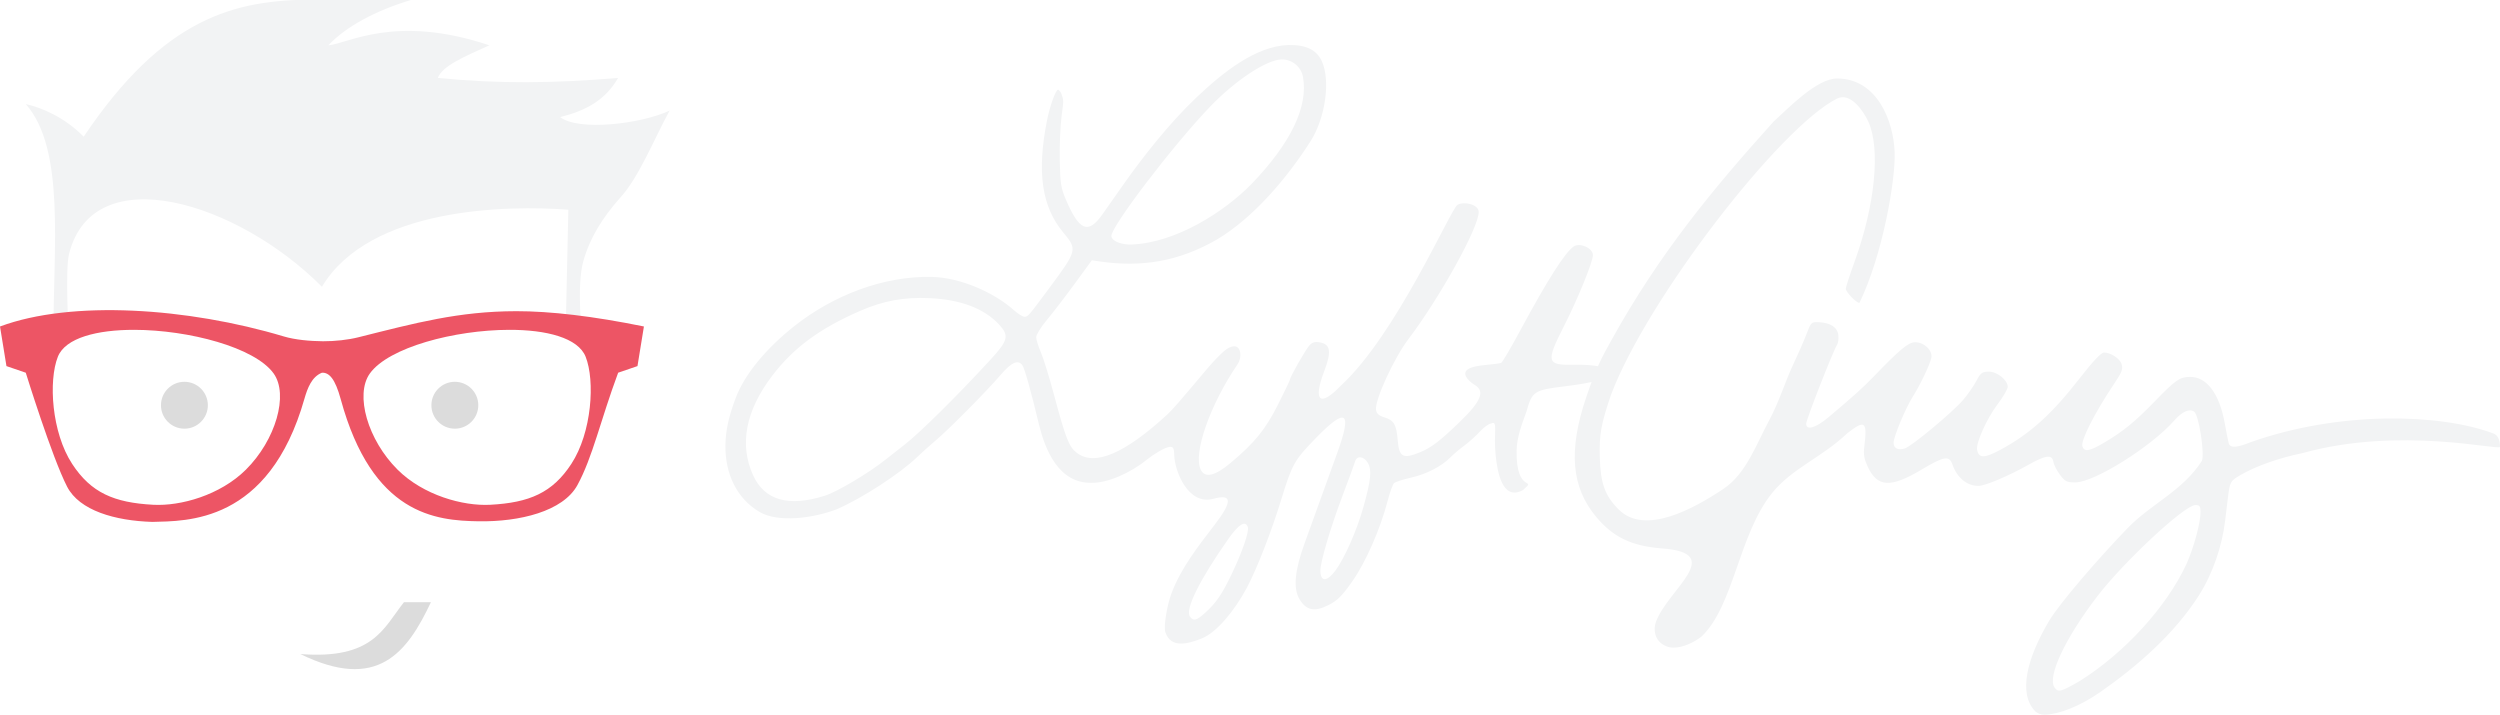
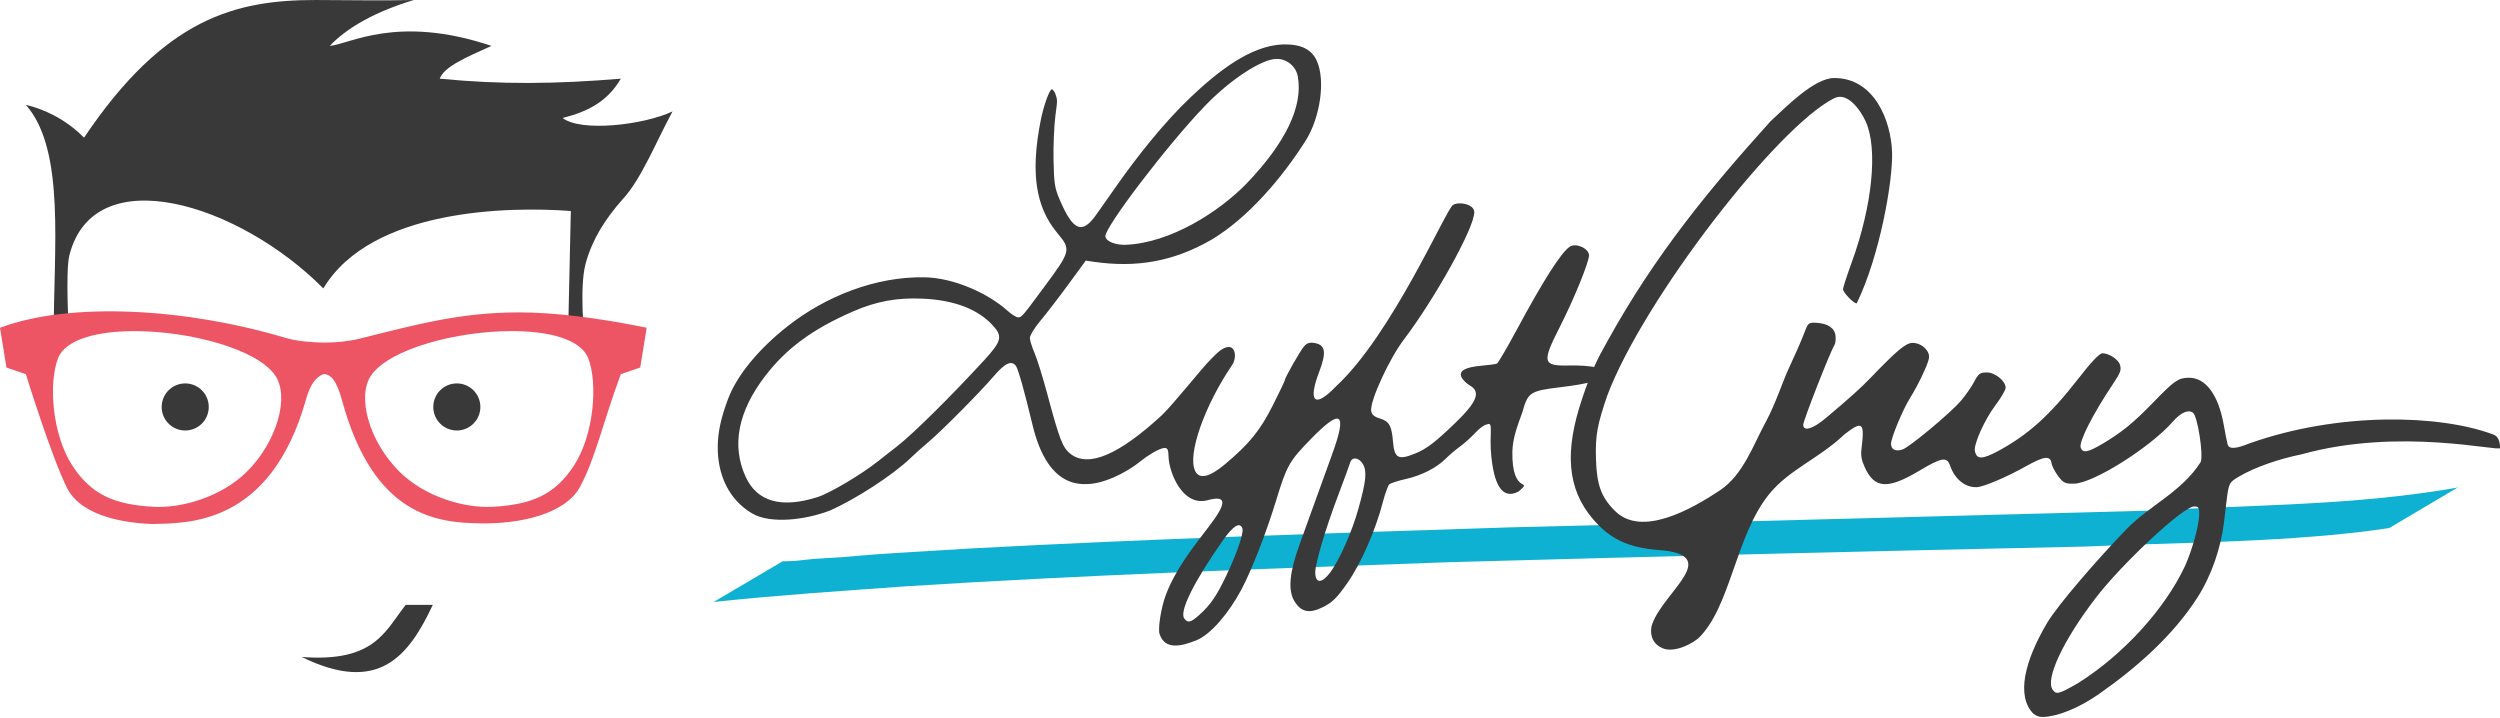
- <svg xmlns="http://www.w3.org/2000/svg" id="svg4187" height="60" width="210" version="1.1" viewBox="0 0 210 60">
-   <g id="layer1" transform="translate(-.000069189 -992.36)">
-     <g id="g4316">
-       <path id="path4337-1" d="m170.95 1052.1c-1.436-1.498-0.693-4.434 1.169-7.577 0.899-1.516 4.239-5.359 6.611-7.812 1.948-2.015 4.637-3.135 6.233-5.646 0.238-0.653-0.267-3.856-0.65-4.124-0.405-0.284-1.009-0.014-1.682 0.75-1.928 2.189-6.687 5.173-8.276 5.189-0.736 0.01-0.895-0.071-1.322-0.645-0.267-0.36-0.513-0.842-0.546-1.071-0.093-0.648-0.631-0.588-2.091 0.234-1.653 0.931-3.615 1.764-4.182 1.776-0.97 0.02-1.816-0.669-2.211-1.801-0.268-0.768-0.693-0.697-2.59 0.434-2.617 1.56-3.725 1.494-4.536-0.272-0.293-0.637-0.355-1.006-0.277-1.639 0.265-2.15 0.067-2.309-1.425-1.144-2.176 2.065-4.637 2.933-6.327 5.032-2.805 3.485-3.199 9.457-5.918 12.045-0.645 0.503-1.562 0.932-2.354 0.933-0.312 0-0.537-0.065-0.82-0.22-0.703-0.383-0.926-1.225-0.65-1.964 1.025-2.742 5.929-5.775 0.47-6.152-2.526-0.204-4.062-0.941-5.483-2.631-2.103-2.503-2.365-5.592-0.851-10.064 0.841-2.485 1.269-3.28 2.125-4.809 4.025-7.267 8.533-12.709 13.606-18.34 1.284-1.173 3.651-3.628 5.338-3.628 3.375 0 4.745 3.58 4.839 6.187 0.085 2.393-1.031 8.706-2.959 12.662-0.265 0-1.137-0.907-1.142-1.185-0.006-0.13 0.328-1.152 0.734-2.271 1.724-4.748 2.192-9.478 1.163-11.754-0.411-0.909-1.51-2.514-2.635-1.952-4.773 2.386-15.933 16.811-18.974 24.849-0.848 2.475-1.004 3.339-0.955 5.259 0.058 2.224 0.434 3.263 1.6 4.42 2.204 2.185 6.301-0.083 8.78-1.738 1.936-1.292 2.763-3.759 3.87-5.803 0.761-1.405 1.415-3.409 1.887-4.407 0.472-0.998 1.029-2.268 1.236-2.821 0.363-0.968 0.402-1.005 1.027-0.975 0.983 0.049 1.56 0.43 1.638 1.082 0.037 0.307-0.011 0.67-0.101 0.806-0.322 0.477-2.608 6.316-2.601 6.644 0.012 0.59 0.807 0.352 1.899-0.568 2.104-1.774 2.9-2.491 3.776-3.401 2.166-2.251 2.906-2.869 3.452-2.88 0.766-0.016 1.507 0.679 1.388 1.3-0.106 0.554-0.922 2.263-1.573 3.296-0.609 0.967-1.609 3.374-1.599 3.85 0.008 0.472 0.377 0.655 0.948 0.473 0.585-0.186 4.016-3.043 4.899-4.08 0.397-0.466 0.899-1.188 1.115-1.605 0.341-0.656 0.478-0.758 1.029-0.764 0.699-0.01 1.585 0.697 1.597 1.272 0.006 0.183-0.388 0.856-0.872 1.497-0.884 1.171-1.808 3.229-1.702 3.789 0.139 0.733 0.603 0.734 1.953 0.01 2.496-1.347 4.32-2.991 6.671-6.016 1.114-1.433 1.792-2.151 2.037-2.156 0.542-0.011 1.341 0.51 1.473 0.961 0.13 0.443 0.051 0.655-0.607 1.639-1.678 2.509-2.845 4.815-2.679 5.291 0.168 0.479 0.605 0.402 1.825-0.321 1.602-0.949 2.586-1.751 4.242-3.458 1.768-1.822 2.09-2.049 2.947-2.067 1.425-0.03 2.502 1.406 2.95 3.932 0.126 0.711 0.272 1.45 0.324 1.641 0.127 0.469 0.811 0.328 1.847-0.089 7.445-2.632 15.877-2.422 20.387-0.731 0.39 0.146 0.556 0.563 0.552 1.122-0.005 0.349-8.393-1.752-16.586 0.527-1.961 0.4-3.901 1.084-5.188 1.831-0.896 0.52-0.914 0.555-1.099 2.085-0.047 0.385-0.145 1.196-0.218 1.802-0.25 2.06-1.015 4.376-2.2 6.237-2.064 3.242-5.181 5.948-8.234 8.084-1.771 1.241-3.54 1.907-4.7 1.933-0.355 0.01-0.57-0.097-0.822-0.286zm3.748-2.534c3.781-2.374 7.273-6.199 8.964-9.821 0.646-1.465 1.2-3.531 1.183-4.418-0.008-0.455-0.084-0.547-0.442-0.54-0.919 0.02-6.012 4.764-8.244 7.681-2.709 3.54-4.219 6.775-3.571 7.652 0.308 0.417 0.506 0.365 2.111-0.554zm-76.808-4.098c-0.158-0.474 0.131-2.245 0.521-3.283 0.794-2.111 2.241-3.949 3.607-5.728 1.522-1.982 1.499-2.634-0.1-2.198-2.113 0.575-3.233-2.322-3.279-3.621-0.013-0.611-0.078-0.747-0.351-0.742-0.417 0.01-1.442 0.659-1.938 1.064-1.417 1.157-3.355 1.985-4.643 1.954-2.806 0.074-3.926-2.831-4.43-4.883-0.665-2.791-1.212-4.74-1.401-4.996-0.364-0.493-0.913-0.245-1.829 0.823-1.19 1.389-4.332 4.559-5.461 5.511-0.488 0.411-1.175 1.026-1.525 1.367-1.438 1.396-4.668 3.494-6.777 4.403-1.943 0.747-4.91 1.148-6.474 0.229-1.936-1.137-2.902-3.216-2.875-5.612 0.015-1.262 0.295-2.461 0.871-3.985 0.736-1.947 2.531-4.139 4.952-6.046 3.231-2.545 7.421-4.187 11.487-4.106 2.483 0.049 5.319 1.361 6.909 2.785 0.352 0.315 0.759 0.57 0.904 0.567 0.295-0.01 0.332-0.049 2.112-2.453 2.322-3.136 2.337-3.195 1.142-4.632-1.804-2.171-2.223-5.045-1.368-9.389 0.25-1.267 0.745-2.602 0.932-2.606 0.065-0.001 0.232 0.207 0.283 0.348 0.209 0.579 0.181 0.599 0.017 1.847-0.111 0.852-0.182 2.536-0.157 3.744 0.041 1.947 0.098 2.318 0.509 3.284 1.123 2.64 1.882 2.95 3.071 1.257 0.408-0.582 1.222-1.737 1.808-2.568 1.54-2.184 3.79-5.072 6.078-7.241 2.229-2.113 4.975-4.32 7.729-4.421 1.483-0.031 2.378 0.399 2.817 1.356 0.757 1.647 0.285 4.79-0.933 6.707-1.998 3.144-4.835 6.458-7.855 8.263-3.259 1.886-6.38 2.352-9.83 1.86l-0.697-0.104-1.46 1.996c-0.803 1.098-1.857 2.468-2.342 3.045-0.485 0.577-0.878 1.22-0.874 1.429 0.007 0.208 0.18 0.773 0.39 1.255 0.21 0.482 0.694 2.039 1.075 3.459 1.023 3.82 1.285 4.489 1.956 4.998 1.497 1.135 4.014 0.065 7.594-3.229 0.903-0.831 3.404-4 4.12-4.7 0.429-0.419 0.948-1.026 1.51-1.026 0.562 0 0.665 0.928 0.274 1.503-2.315 3.402-3.755 7.494-3.099 8.857 0.35 0.728 1.192 0.541 2.498-0.554 2.04-1.71 2.943-2.823 4.003-4.929 0.552-1.097 1.002-2.037 1.001-2.091-0.007-0.201 1.303-2.5 1.623-2.856 0.25-0.278 0.482-0.342 0.921-0.254 0.859 0.17 0.946 0.795 0.335 2.395-0.973 2.549-0.376 3.076 1.392 1.232 4.68-4.309 9.221-14.835 9.792-15.182 0.534-0.324 1.764-0.047 1.785 0.576 0.045 1.296-3.368 7.359-5.873 10.658-1.229 1.604-2.869 5.17-2.752 5.985 0.045 0.312 0.247 0.491 0.721 0.635 0.789 0.241 0.994 0.599 1.103 1.93 0.116 1.416 0.448 1.586 1.91 0.981 0.907-0.376 1.642-0.938 3.25-2.486 1.874-1.805 2.208-2.638 1.273-3.179-0.281-0.163-0.595-0.469-0.696-0.681-0.26-0.541 0.269-0.85 1.67-0.975 0.61-0.054 1.189-0.133 1.286-0.175 0.097-0.042 0.83-1.29 1.629-2.774 2.262-4.2 3.73-6.506 4.46-7.002 0.515-0.35 1.603 0.134 1.615 0.719 0.011 0.538-1.268 3.682-2.414 5.933-1.546 3.036-1.481 3.328 0.735 3.281 1.955-0.041 3.28 0.267 3.087 0.716-0.204 0.475-1.338 0.802-3.809 1.102-2.535 0.307-2.708 0.421-3.179 2.105-0.389 1.08-0.809 2.148-0.83 3.273-0.07 3.773 1.8 2.202 0.532 3.335-1.767 0.956-2.153-1.633-2.287-2.865-0.214-1.956 0.215-3.035-0.384-2.728-0.18 0-0.608 0.311-0.951 0.683-0.343 0.372-0.925 0.895-1.293 1.162-0.368 0.268-0.894 0.713-1.169 0.99-0.769 0.776-2.029 1.423-3.348 1.719-0.659 0.148-1.288 0.353-1.397 0.456-0.109 0.103-0.353 0.777-0.54 1.497-0.615 2.358-1.824 5.116-2.954 6.734-0.867 1.242-1.257 1.63-2.024 2.016-1.168 0.587-1.855 0.445-2.424-0.5-0.545-0.906-0.402-2.426 0.447-4.744 0.203-0.553 0.726-2.002 1.162-3.219 0.437-1.217 1.132-3.142 1.546-4.277 1.294-3.549 0.784-3.928-1.764-1.311-1.831 1.879-2.015 2.206-2.935 5.219-0.8 2.62-2.047 5.814-2.877 7.37-1.049 1.966-2.563 3.77-3.779 4.255-1.192 0.476-2.607 0.854-3.063-0.515zm3.339-1.629c0.93-0.839 1.416-1.549 2.238-3.268 0.895-1.871 1.478-3.574 1.349-3.942-0.203-0.581-0.766-0.236-1.636 1.002-2.42 3.444-3.655 5.941-3.225 6.523 0.299 0.405 0.543 0.344 1.274-0.316zm10.945-3.551c0.764-1.023 1.802-3.372 2.343-5.303 0.647-2.309 0.731-3.142 0.378-3.746-0.33-0.564-0.923-0.631-1.066-0.121-0.054 0.193-0.527 1.484-1.051 2.868-1.018 2.689-1.882 5.618-1.867 6.328 0.02 0.938 0.552 0.928 1.264-0.025zm-42.869-6.294c1.03-0.329 3.688-1.911 5.065-3.015 0.338-0.271 1.053-0.831 1.588-1.245 1.288-0.995 4.456-4.128 7.254-7.174 1.479-1.611 1.574-2.007 0.703-2.946-1.245-1.342-3.213-2.089-5.815-2.209-2.168-0.1-3.888 0.215-5.854 1.071-3.398 1.48-5.596 3.103-7.382 5.449-2.233 2.935-2.779 5.773-1.605 8.355 0.961 2.114 2.991 2.689 6.047 1.714zm35.806-26.162c3.32-3.449 4.793-6.509 4.338-9.015-0.154-0.852-0.924-1.482-1.789-1.465-1.262 0.025-3.869 1.742-5.989 3.944-3.138 3.259-8.443 10.224-8.315 10.916 0.093 0.504 1.072 0.712 1.676 0.689 3.76-0.143 7.809-2.754 10.078-5.068z" fill="#F2F3F4" />
-       <path id="path4313-1" d="m2.163 1001.1c3.348 3.775 2.301 12.149 2.331 19.24h1.277s-0.317-5.291 0.035-6.675c2.064-8.1 14.2-4.303 21.236 2.785 4.021-6.716 15.65-6.857 20.699-6.474l-0.235 10.653h1.38s-0.456-4.265 0.1-6.282c0.549-1.99 1.613-3.688 3.086-5.35 1.578-1.696 2.853-4.927 4.177-7.349-2.427 1.141-7.67 1.742-9.195 0.548 2.158-0.541 3.78-1.41 4.868-3.289-5.403 0.454-10.075 0.501-15.144 0 0.376-1.015 2.218-1.787 4.327-2.741-7.92-2.655-11.881-0.128-13.522 0 1.458-1.556 3.924-2.909 7.031-3.837-2.924 0.066-5.52 0-8.216 0-6.674 0-12.623 1.474-19.368 11.513-1.612-1.637-3.523-2.441-4.868-2.741z" fill-rule="evenodd" fill="#F2F3F4" />
-       <path id="path4327-8" d="m43.337 1018.5c-4.822 0.01-8.441 0.992-13.236 2.192-0.861 0.216-1.971 0.339-2.966 0.334-1.111-0.01-2.35-0.121-3.31-0.409-8.021-2.405-17.806-3.076-23.824-0.832l0.541 3.328 1.623 0.555s2.191 7.081 3.471 9.57c1.033 2.01 4.028 2.867 7.161 2.962 2.812-0.086 9.787 0.186 12.781-10.364 0.247-0.85 0.597-1.825 1.467-2.169 0.604-0.023 1.102 0.492 1.574 2.22 2.651 9.716 7.978 10.207 11.597 10.262 3.401 0.052 7.077-0.822 8.288-3.042 1.278-2.341 1.933-5.434 3.421-9.44l1.623-0.555 0.541-3.328c-4.272-0.87-7.857-1.288-10.75-1.285zm-32.05 1.566c4.571 0.01 10.118 1.47 11.696 3.661 1.285 1.783 0.175 5.6-2.33 8.088-2.166 2.151-5.491 3.07-7.782 2.946-3.298-0.177-5.227-1.012-6.81-3.434-1.726-2.641-2.001-6.979-1.201-9 0.63-1.59 3.3-2.266 6.428-2.261zm31.479 0c3.127-0.01 5.798 0.671 6.428 2.261 0.801 2.021 0.526 6.359-1.201 9-1.583 2.422-3.513 3.257-6.81 3.434-2.291 0.123-5.616-0.795-7.782-2.946-2.505-2.488-3.614-6.305-2.329-8.088 1.578-2.191 7.125-3.653 11.695-3.661z" fill-rule="evenodd" fill="#ed5565" />
-       <g fill="#dcdcdc">
-         <path id="path4329-7" d="m25.229 1047.3c6.114 0.475 6.976-2.167 8.703-4.357h2.266c-2.001 4.249-4.494 7.53-10.969 4.357z" fill-rule="evenodd" />
-         <ellipse id="circle4333-3" cy="1026.4" rx="1.969" ry="1.969" cx="15.491" />
-         <ellipse id="ellipse4230-7" rx="1.969" cy="1026.4" ry="1.969" cx="38.207" />
+ <svg xmlns="http://www.w3.org/2000/svg" id="svg4187" height="66" width="230" version="1.1" viewBox="0 0 230 66">
+   <g id="layer1" transform="translate(-.000069189 -986.36)">
+     <path id="path4560" d="m72.001 1038c0.382-0.012 0.765-0.01 1.147-0.036 0.579-0.045 1.153-0.139 1.731-0.185 0.822-0.066 1.646-0.09 2.468-0.151 1.068-0.079 2.132-0.193 3.2-0.267 2.953-0.204 5.909-0.355 8.863-0.548 16.483-0.888 32.985-1.397 49.482-1.935 19.562-0.476 39.121-1.026 58.682-1.536 8.767-0.491 17.603-0.469 26.304-1.768 1.673-0.261 0.926-0.132 2.244-0.373l-6.318 3.741c-1.265 0.183-0.546 0.082-2.157 0.298-8.567 1.038-17.222 1.018-25.832 1.404-19.5 0.415-39 0.897-58.497 1.438-16.646 0.593-33.296 1.159-49.92 2.215-5.919 0.429-11.842 0.814-17.744 1.444l6.346-3.74z" fill="#0eb1d2">
+    </path>
+     <path id="path4337-1" style="image-rendering:optimizeQuality" d="m187.05 1052c-1.58-1.647-0.762-4.878 1.286-8.334 0.988-1.668 4.663-5.895 7.272-8.593 2.143-2.216 5.101-3.448 6.857-6.21 0.261-0.719-0.294-4.241-0.715-4.536-0.446-0.312-1.11-0.015-1.85 0.825-2.12 2.407-7.356 5.69-9.104 5.708-0.809 0.011-0.985-0.078-1.455-0.71-0.294-0.396-0.564-0.926-0.6-1.179-0.102-0.713-0.694-0.647-2.3 0.257-1.819 1.024-3.977 1.94-4.6 1.953-1.067 0.022-1.998-0.736-2.432-1.981-0.295-0.845-0.763-0.767-2.849 0.477-2.878 1.716-4.098 1.643-4.99-0.299-0.322-0.701-0.391-1.107-0.305-1.802 0.292-2.365 0.074-2.54-1.568-1.259-2.394 2.272-5.101 3.226-6.96 5.535-3.086 3.833-3.519 10.403-6.51 13.249-0.709 0.554-1.718 1.026-2.589 1.026-0.343 0-0.591-0.072-0.902-0.242-0.774-0.421-1.019-1.348-0.715-2.16 1.127-3.016 6.522-6.353 0.517-6.768-2.779-0.224-4.469-1.035-6.031-2.894-2.314-2.754-2.601-6.151-0.936-11.07 0.925-2.733 1.396-3.607 2.338-5.29 4.427-7.994 9.386-13.98 14.967-20.174 1.412-1.29 4.016-3.991 5.872-3.991 3.712 0 5.219 3.938 5.323 6.806 0.093 2.633-1.134 9.576-3.255 13.928-0.291 0-1.25-0.998-1.256-1.303-0.007-0.142 0.36-1.267 0.808-2.498 1.896-5.222 2.411-10.425 1.279-12.93-0.452-1-1.66-2.766-2.898-2.147-5.25 2.625-17.526 18.492-20.872 27.333-0.932 2.722-1.105 3.672-1.05 5.785 0.063 2.446 0.477 3.59 1.76 4.862 2.425 2.404 6.931-0.091 9.658-1.912 2.13-1.422 3.039-4.135 4.256-6.383 0.837-1.546 1.557-3.749 2.076-4.848 0.519-1.098 1.131-2.495 1.36-3.104 0.399-1.065 0.442-1.106 1.13-1.072 1.081 0.054 1.716 0.472 1.802 1.19 0.041 0.338-0.012 0.737-0.111 0.887-0.354 0.524-2.869 6.947-2.861 7.308 0.014 0.649 0.888 0.387 2.088-0.625 2.314-1.952 3.19-2.74 4.153-3.741 2.382-2.476 3.196-3.156 3.797-3.168 0.842-0.018 1.658 0.746 1.527 1.431-0.117 0.609-1.014 2.489-1.73 3.626-0.67 1.063-1.769 3.711-1.758 4.235 0.009 0.519 0.415 0.721 1.043 0.52 0.644-0.205 4.418-3.348 5.389-4.487 0.437-0.513 0.989-1.307 1.227-1.765 0.375-0.722 0.526-0.834 1.131-0.841 0.769-0.011 1.743 0.767 1.756 1.399 0.007 0.201-0.427 0.942-0.959 1.647-0.972 1.289-1.989 3.552-1.872 4.168 0.153 0.806 0.663 0.807 2.148 0.011 2.746-1.482 4.752-3.29 7.338-6.617 1.225-1.576 1.972-2.366 2.241-2.371 0.597-0.012 1.475 0.56 1.621 1.057 0.143 0.487 0.056 0.721-0.667 1.803-1.846 2.76-3.13 5.296-2.947 5.82 0.184 0.527 0.665 0.442 2.007-0.353 1.762-1.044 2.845-1.926 4.666-3.804 1.944-2.005 2.299-2.254 3.242-2.273 1.567-0.033 2.752 1.546 3.245 4.325 0.139 0.782 0.299 1.594 0.356 1.805 0.14 0.516 0.892 0.361 2.031-0.098 8.19-2.896 17.465-2.664 22.426-0.805 0.429 0.161 0.612 0.619 0.607 1.234-0.005 0.384-9.232-1.927-18.244 0.58-2.157 0.44-4.291 1.193-5.706 2.014-0.986 0.572-1.006 0.61-1.21 2.293-0.051 0.424-0.159 1.316-0.24 1.982-0.275 2.266-1.116 4.813-2.42 6.86-2.271 3.566-5.699 6.543-9.057 8.892-1.948 1.365-3.894 2.097-5.17 2.127-0.391 0.011-0.627-0.107-0.904-0.315zm4.122-2.787c4.16-2.612 8-6.819 9.86-10.803 0.711-1.611 1.32-3.884 1.301-4.86-0.009-0.5-0.092-0.602-0.486-0.594-1.011 0.022-6.613 5.24-9.069 8.449-2.98 3.894-4.641 7.452-3.929 8.417 0.339 0.459 0.557 0.402 2.321-0.609zm-84.489-4.508c-0.174-0.521 0.144-2.47 0.573-3.611 0.874-2.322 2.465-4.344 3.968-6.301 1.674-2.18 1.649-2.897-0.11-2.418-2.324 0.633-3.557-2.554-3.607-3.983-0.014-0.672-0.086-0.822-0.386-0.816-0.458 0.011-1.586 0.725-2.132 1.17-1.559 1.273-3.691 2.184-5.107 2.149-3.086 0.081-4.319-3.114-4.873-5.371-0.732-3.07-1.333-5.214-1.541-5.495-0.4-0.542-1.004-0.27-2.011 0.905-1.309 1.528-4.765 5.015-6.007 6.062-0.537 0.452-1.292 1.129-1.678 1.503-1.582 1.536-5.135 3.844-7.455 4.844-2.137 0.822-5.401 1.262-7.121 0.252-2.13-1.251-3.192-3.537-3.163-6.173 0.017-1.388 0.325-2.707 0.958-4.383 0.809-2.142 2.785-4.553 5.447-6.65 3.554-2.799 8.164-4.606 12.636-4.517 2.731 0.054 5.851 1.497 7.6 3.063 0.387 0.346 0.835 0.627 0.995 0.624 0.325-0.011 0.365-0.054 2.323-2.698 2.555-3.45 2.571-3.515 1.256-5.095-1.985-2.388-2.445-5.55-1.504-10.328 0.274-1.394 0.82-2.862 1.025-2.866 0.071-0.001 0.255 0.228 0.311 0.382 0.23 0.637 0.199 0.659 0.019 2.031-0.123 0.937-0.2 2.79-0.173 4.118 0.045 2.142 0.108 2.55 0.56 3.612 1.236 2.904 2.07 3.245 3.378 1.382 0.449-0.64 1.344-1.911 1.988-2.824 1.695-2.402 4.169-5.58 6.686-7.965 2.453-2.324 5.472-4.752 8.501-4.863 1.631-0.034 2.616 0.439 3.099 1.491 0.833 1.812 0.313 5.269-1.026 7.378-2.197 3.458-5.318 7.104-8.641 9.09-3.585 2.075-7.017 2.587-10.813 2.046l-0.767-0.114-1.606 2.195c-0.884 1.207-2.043 2.715-2.576 3.35-0.534 0.635-0.966 1.342-0.961 1.571 0.007 0.229 0.198 0.851 0.429 1.381 0.231 0.53 0.763 2.243 1.182 3.805 1.126 4.202 1.414 4.938 2.152 5.497 1.647 1.248 4.415 0.072 8.353-3.552 0.993-0.914 3.744-4.4 4.532-5.17 0.471-0.462 1.043-1.128 1.661-1.128 0.619 0 0.732 1.02 0.301 1.654-2.546 3.742-4.131 8.244-3.409 9.742 0.385 0.8 1.311 0.595 2.748-0.61 2.244-1.881 3.238-3.105 4.403-5.422 0.607-1.206 1.102-2.241 1.101-2.3-0.008-0.221 1.433-2.75 1.786-3.141 0.275-0.305 0.53-0.376 1.013-0.28 0.945 0.188 1.04 0.874 0.368 2.635-1.071 2.803-0.414 3.384 1.532 1.355 5.148-4.739 10.143-16.318 10.772-16.7 0.587-0.357 1.94-0.052 1.963 0.634 0.05 1.425-3.705 8.094-6.46 11.723-1.352 1.764-3.156 5.687-3.027 6.583 0.05 0.344 0.272 0.54 0.793 0.699 0.868 0.265 1.094 0.659 1.214 2.123 0.128 1.558 0.492 1.745 2.101 1.079 0.998-0.413 1.806-1.032 3.575-2.735 2.061-1.985 2.429-2.902 1.4-3.497-0.309-0.179-0.654-0.516-0.766-0.749-0.286-0.595 0.296-0.935 1.837-1.073 0.671-0.059 1.308-0.147 1.414-0.193 0.107-0.046 0.913-1.419 1.792-3.051 2.488-4.62 4.103-7.157 4.906-7.702 0.566-0.385 1.763 0.148 1.776 0.791 0.012 0.592-1.395 4.05-2.656 6.526-1.701 3.339-1.629 3.66 0.809 3.609 2.15-0.045 3.609 0.293 3.396 0.788-0.225 0.522-1.472 0.883-4.19 1.212-2.789 0.337-2.979 0.463-3.497 2.315-0.428 1.188-0.89 2.363-0.913 3.6-0.077 4.15 1.98 2.422 0.585 3.668-1.944 1.052-2.368-1.796-2.516-3.152-0.235-2.151 0.236-3.338-0.422-3.001-0.198 0-0.669 0.342-1.047 0.751-0.377 0.409-1.017 0.984-1.422 1.279-0.405 0.294-0.984 0.785-1.286 1.089-0.846 0.854-2.232 1.566-3.683 1.891-0.725 0.163-1.417 0.389-1.537 0.502-0.12 0.113-0.388 0.854-0.594 1.647-0.676 2.594-2.006 5.627-3.249 7.408-0.954 1.366-1.383 1.793-2.226 2.217-1.284 0.646-2.041 0.49-2.667-0.55-0.6-0.996-0.442-2.668 0.492-5.219 0.223-0.609 0.798-2.202 1.278-3.541 0.48-1.339 1.246-3.456 1.701-4.704 1.423-3.904 0.863-4.32-1.94-1.442-2.014 2.067-2.216 2.426-3.228 5.741-0.88 2.882-2.252 6.396-3.165 8.107-1.153 2.163-2.82 4.147-4.157 4.681-1.311 0.523-2.868 0.94-3.369-0.567zm3.672-1.792c1.023-0.923 1.558-1.704 2.462-3.594 0.985-2.058 1.625-3.931 1.483-4.336-0.224-0.639-0.843-0.26-1.8 1.103-2.662 3.789-4.02 6.535-3.547 7.175 0.329 0.445 0.597 0.379 1.402-0.347zm12.039-3.906c0.84-1.126 1.982-3.71 2.577-5.833 0.712-2.54 0.805-3.456 0.415-4.121-0.363-0.621-1.015-0.694-1.173-0.133-0.06 0.213-0.58 1.632-1.156 3.154-1.12 2.958-2.07 6.18-2.054 6.961 0.022 1.032 0.608 1.02 1.39-0.027zm-47.156-6.923c1.133-0.362 4.057-2.102 5.572-3.316 0.372-0.298 1.158-0.914 1.747-1.369 1.417-1.095 4.902-4.541 7.98-7.891 1.627-1.772 1.731-2.208 0.773-3.241-1.37-1.476-3.534-2.298-6.397-2.43-2.385-0.11-4.277 0.236-6.44 1.178-3.737 1.628-6.156 3.413-8.12 5.994-2.457 3.228-3.057 6.351-1.766 9.19 1.057 2.325 3.29 2.958 6.652 1.885zm39.387-28.777c3.652-3.793 5.272-7.16 4.772-9.917-0.17-0.937-1.016-1.63-1.968-1.611-1.388 0.027-4.256 1.916-6.588 4.338-3.452 3.585-9.287 11.246-9.146 12.007 0.103 0.554 1.179 0.783 1.844 0.758 4.136-0.158 8.589-3.03 11.086-5.575z" fill="#393939">
+    </path>
+     <g id="g4743" fill="#393939">
+       <g>
+         <path id="path4313-1" d="m2.38 996.01c3.683 4.152 2.531 13.363 2.564 21.163h1.404s-0.349-5.82 0.039-7.343c2.27-8.91 15.62-4.733 23.36 3.064 4.424-7.387 17.215-7.542 22.769-7.121l-0.259 11.718h1.518s-0.502-4.692 0.11-6.91c0.604-2.189 1.774-4.056 3.395-5.885 1.736-1.866 3.138-5.42 4.594-8.084-2.669 1.255-8.437 1.916-10.114 0.603 2.374-0.596 4.159-1.551 5.354-3.618-5.944 0.5-11.083 0.551-16.659 0 0.414-1.117 2.44-1.966 4.76-3.015-8.712-2.92-13.07-0.14-14.874 0 1.604-1.712 4.316-3.2 7.734-4.221-3.216 0.072-6.072 0-9.038 0-7.341 0-13.886 1.621-21.305 12.664-1.774-1.801-3.875-2.685-5.355-3.015z" fill-rule="evenodd" />
+         <path id="path4329-7" d="m27.752 1046.8c6.725 0.522 7.674-2.384 9.573-4.793h2.493c-2.201 4.674-4.943 8.283-12.066 4.793z" fill-rule="evenodd" />
+         <ellipse id="circle4333-3" cy="1023.8" rx="2.166" ry="2.166" cx="17.04" />
+         <ellipse id="ellipse4230-7" rx="2.166" cy="1023.8" ry="2.166" cx="42.028" />
      </g>
    </g>
+     <path id="path4327-8" d="m47.671 1015.1c-5.304 0.011-9.285 1.091-14.56 2.411-0.948 0.237-2.168 0.373-3.263 0.367-1.223-0.011-2.585-0.133-3.641-0.45-8.823-2.646-19.587-3.384-26.207-0.915l0.595 3.661 1.785 0.61s2.41 7.789 3.818 10.527c1.137 2.21 4.431 3.154 7.877 3.258 3.093-0.095 10.766 0.205 14.059-11.4 0.271-0.935 0.656-2.008 1.613-2.386 0.664-0.025 1.212 0.541 1.731 2.442 2.916 10.687 8.776 11.227 12.757 11.287 3.741 0.057 7.785-0.904 9.117-3.346 1.405-2.576 2.126-5.977 3.763-10.384l1.785-0.61 0.595-3.661c-4.699-0.957-8.642-1.417-11.825-1.413zm-35.255 1.722c5.028 0.011 11.13 1.617 12.866 4.027 1.413 1.961 0.193 6.16-2.563 8.897-2.383 2.366-6.04 3.376-8.561 3.241-3.628-0.195-5.75-1.113-7.492-3.777-1.899-2.905-2.201-7.677-1.321-9.9 0.693-1.749 3.63-2.492 7.07-2.487zm34.627 0c3.44-0.011 6.377 0.738 7.07 2.487 0.881 2.223 0.578 6.995-1.321 9.9-1.742 2.664-3.864 3.583-7.491 3.777-2.52 0.135-6.178-0.875-8.561-3.241-2.756-2.736-3.975-6.935-2.562-8.897 1.736-2.41 7.837-4.019 12.865-4.027z" fill-rule="evenodd" fill="#ed5565">
+    </path>
  </g>
</svg>
